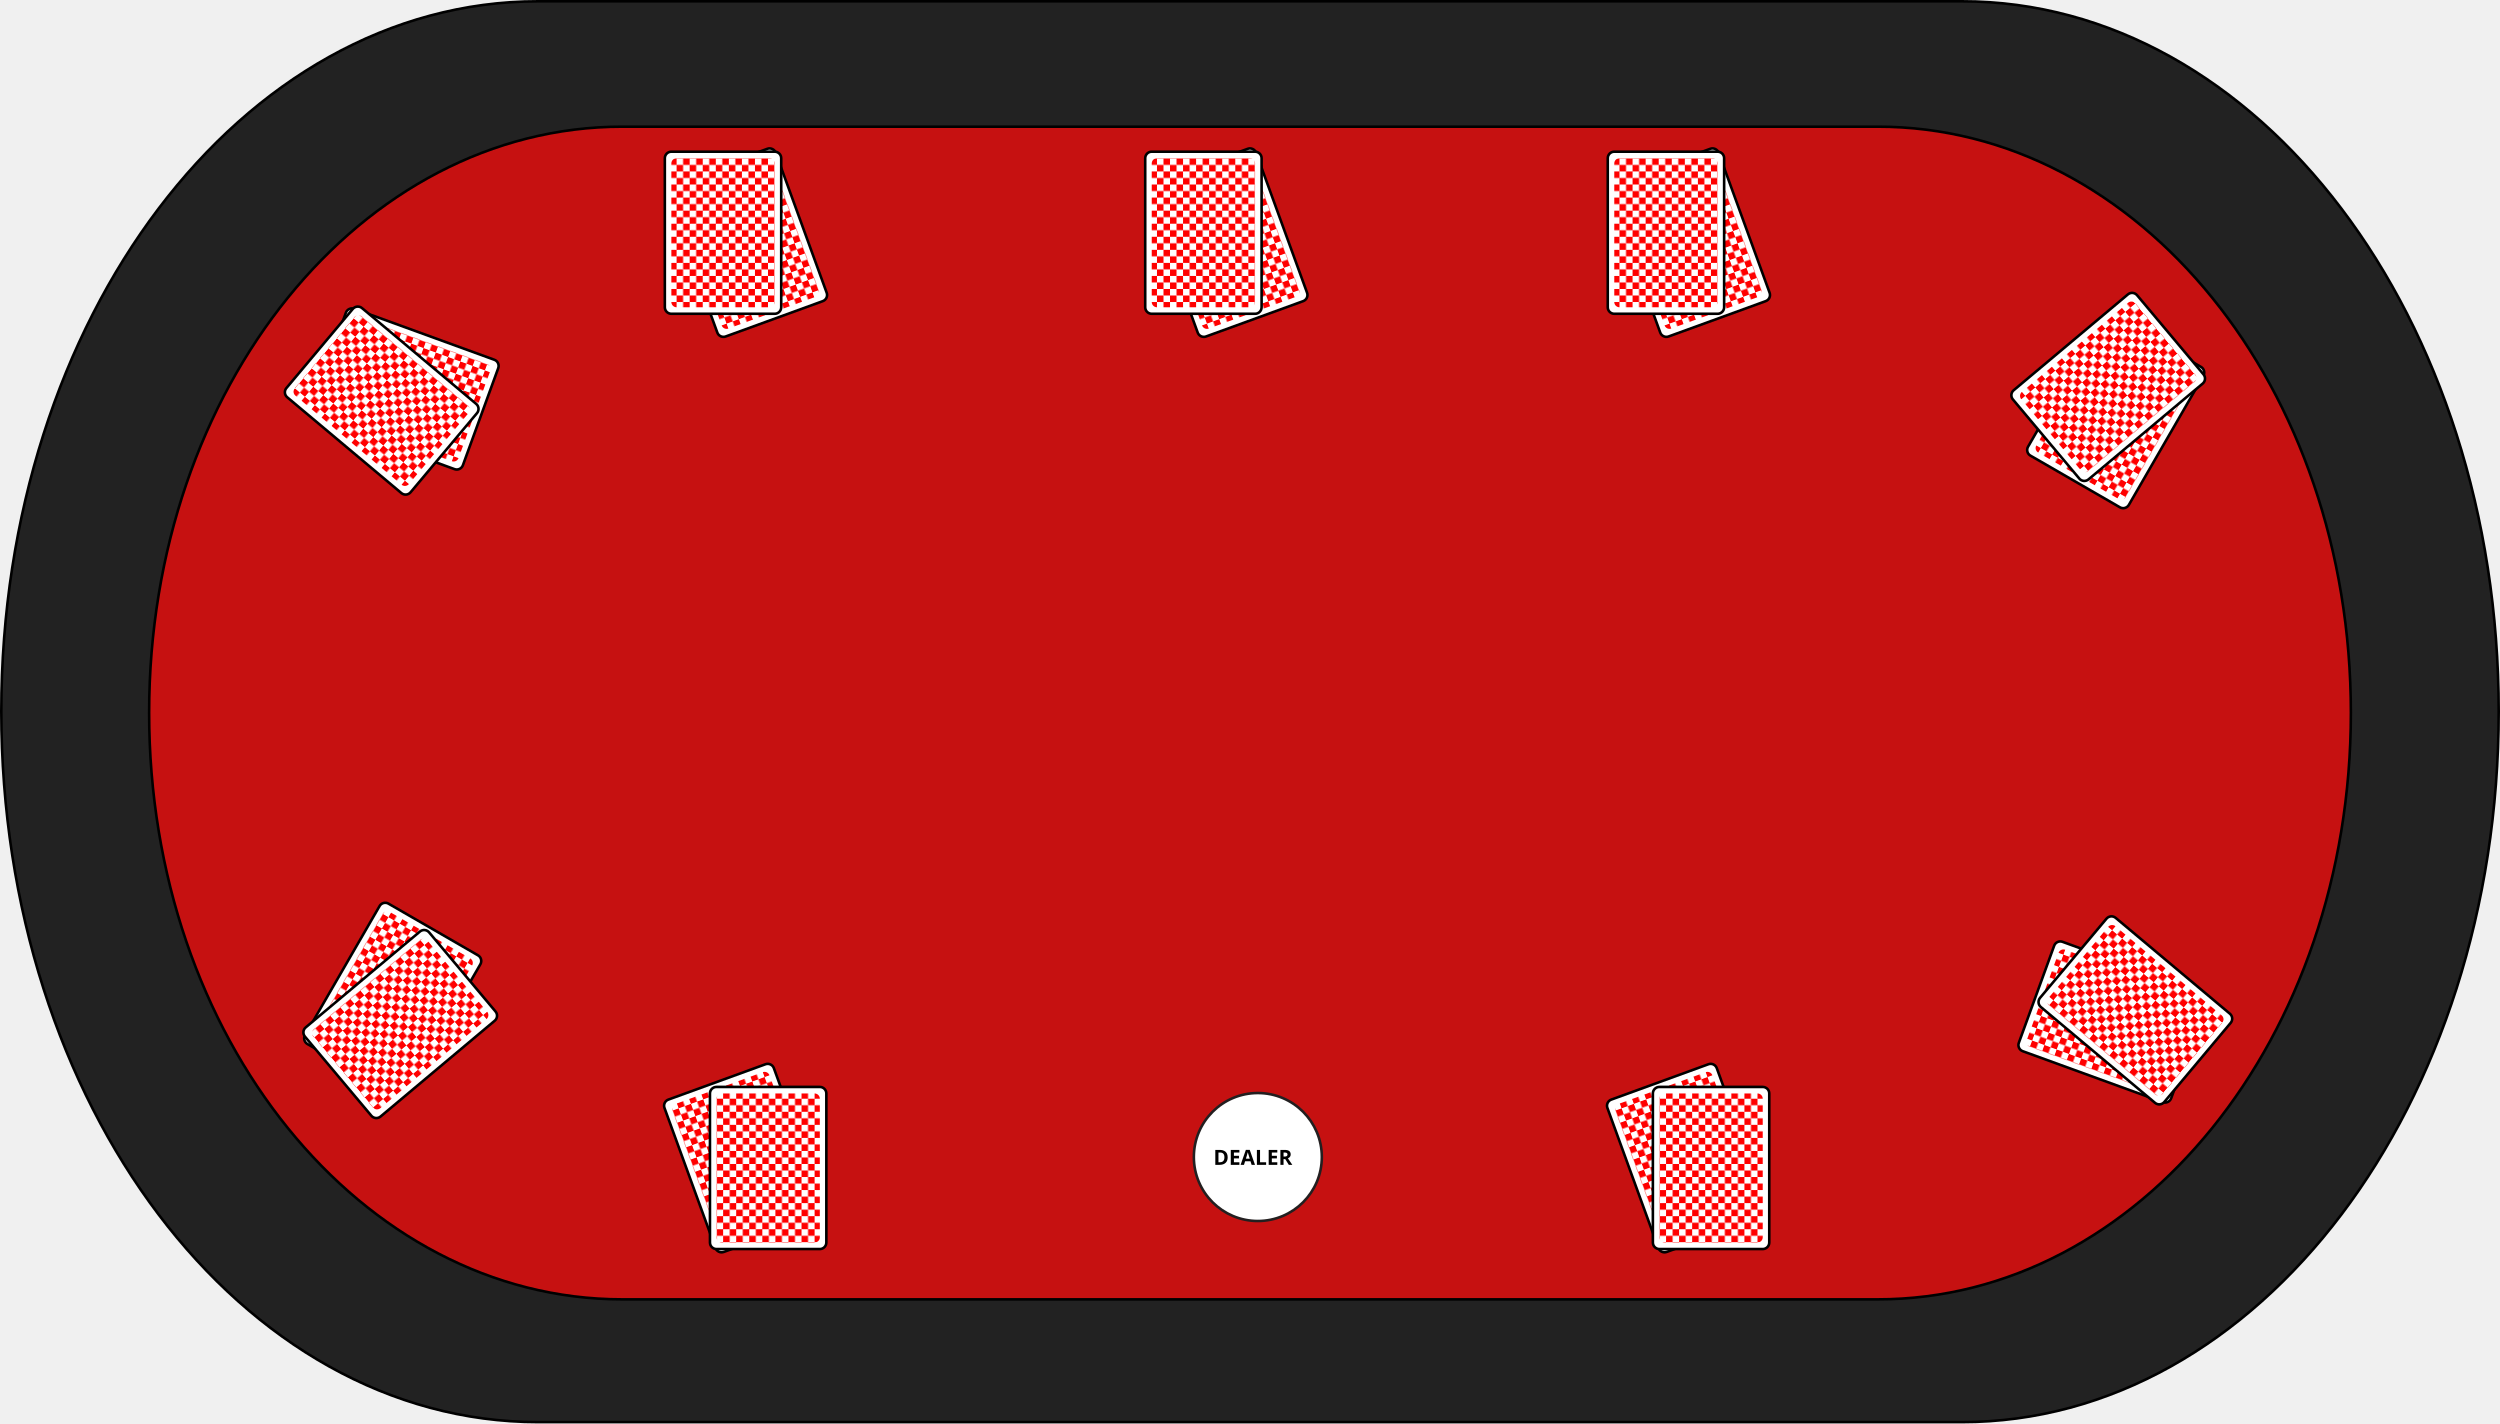
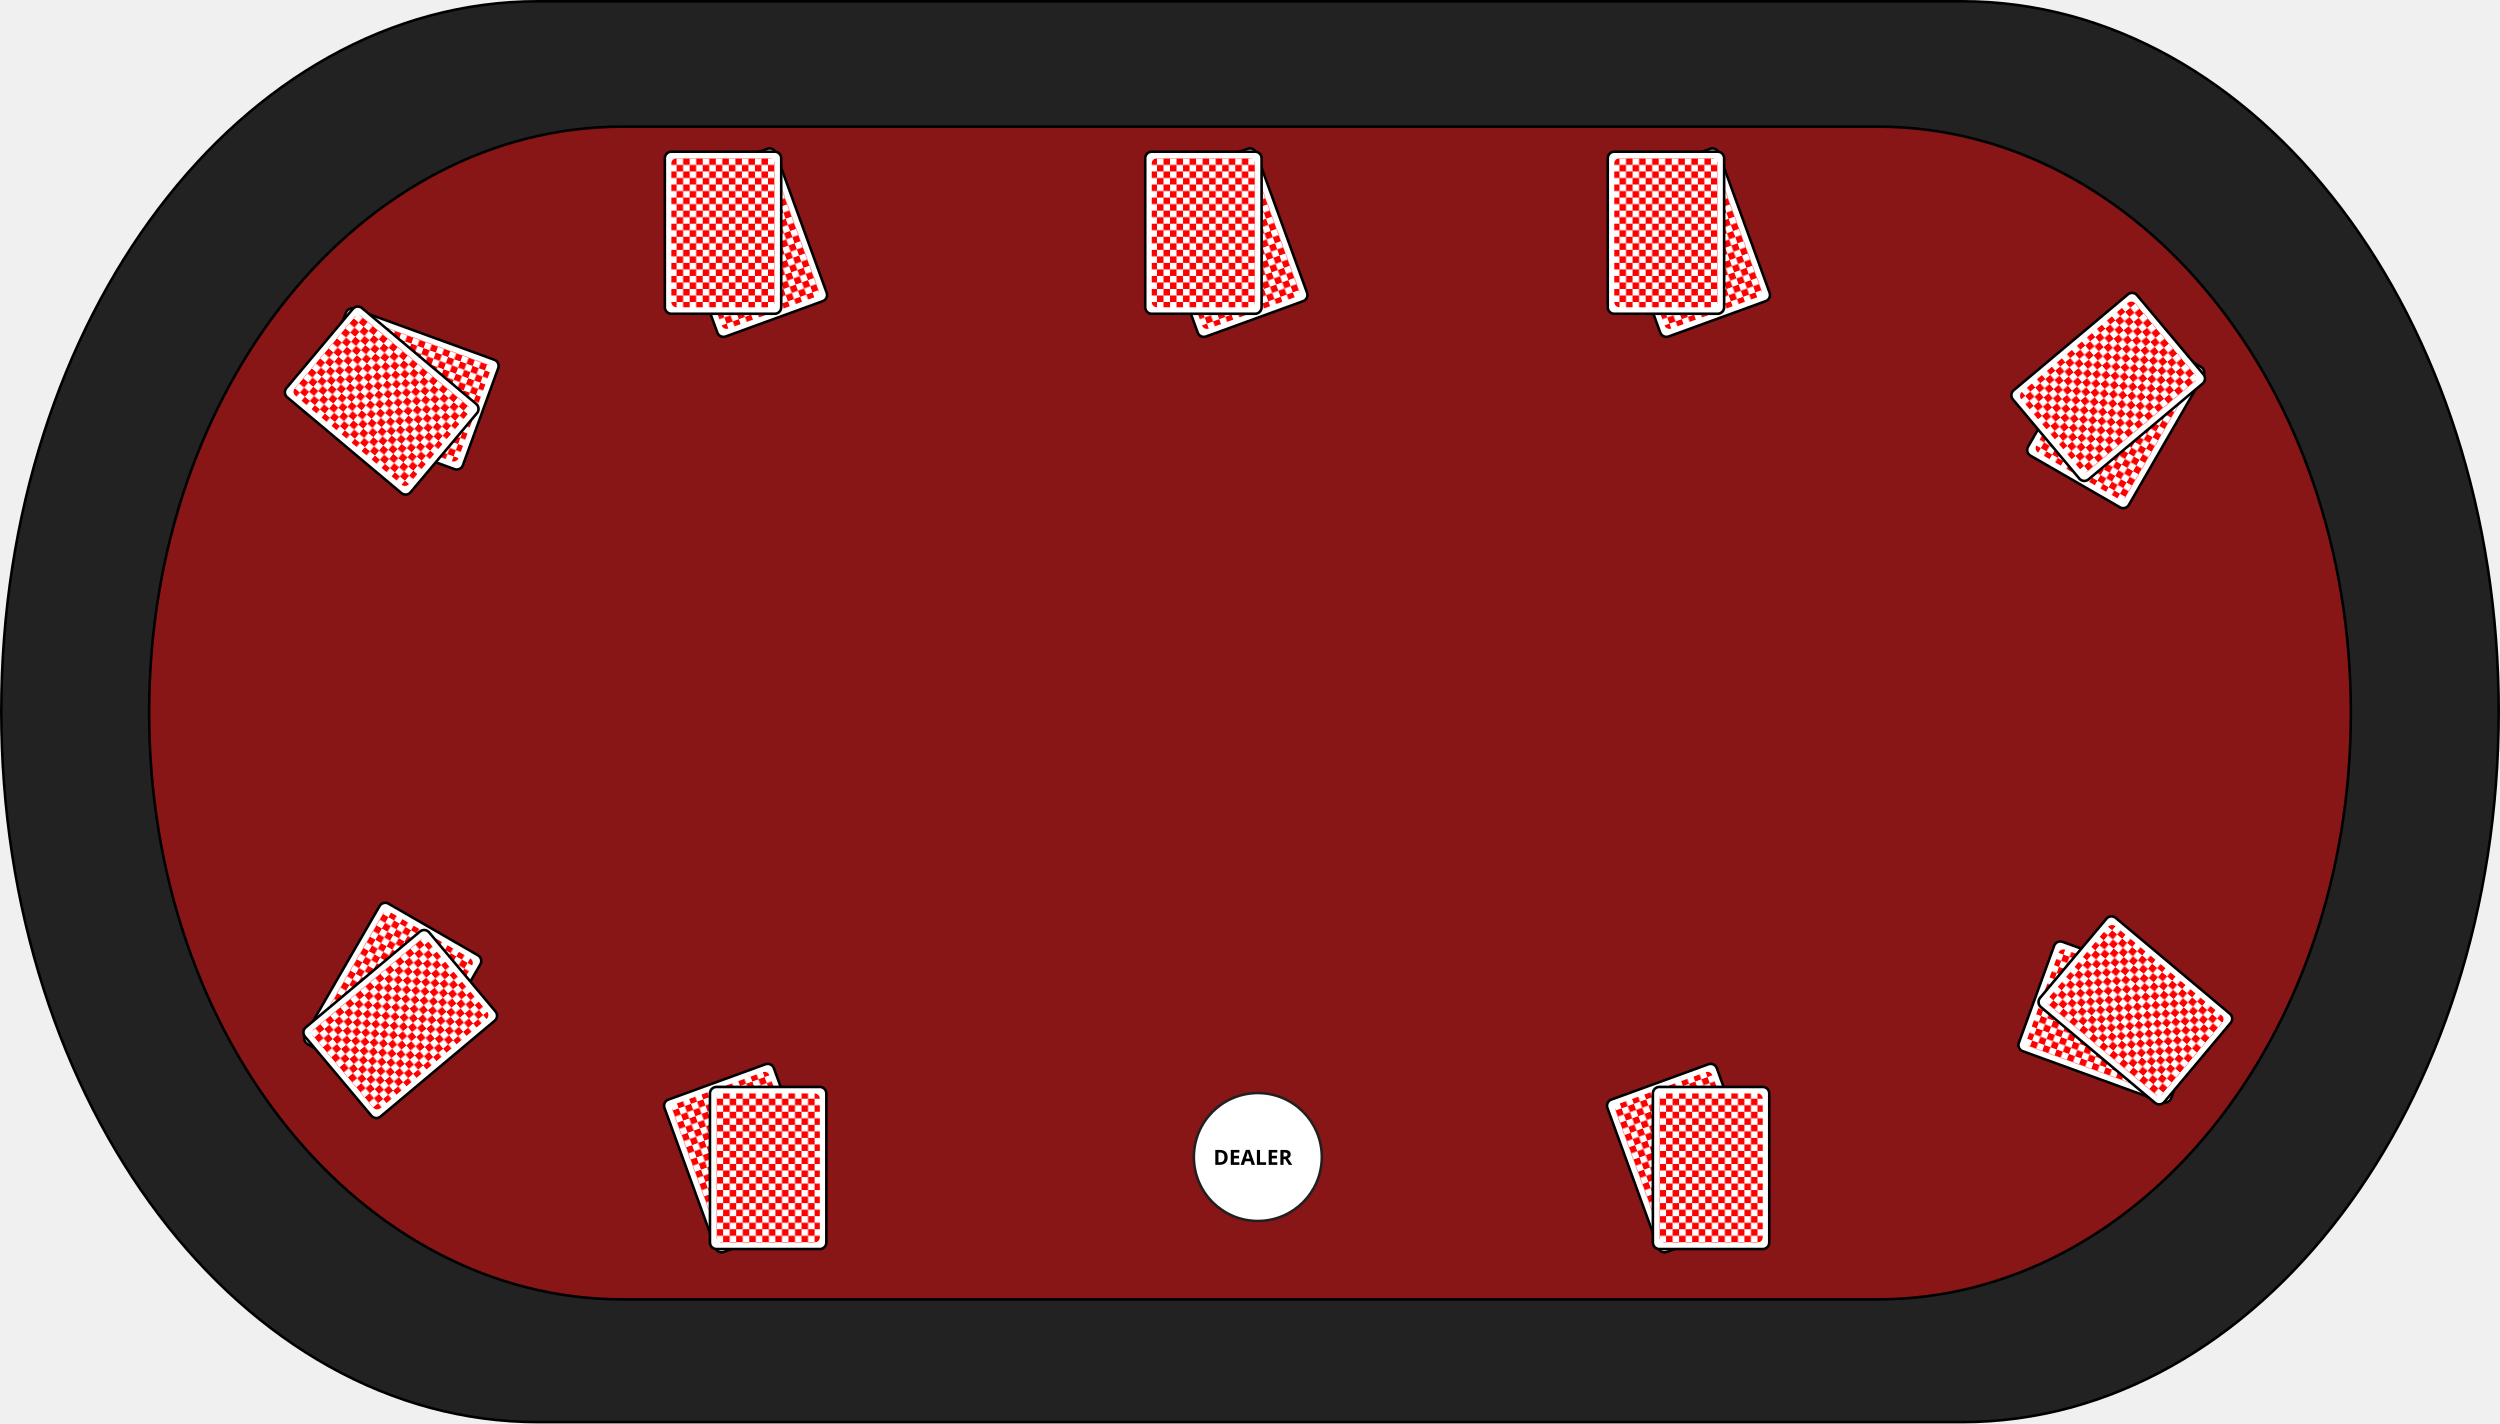
<svg xmlns="http://www.w3.org/2000/svg" xmlns:xlink="http://www.w3.org/1999/xlink" version="1.1" x="0px" y="0px" width="957.2px" height="545px" viewBox="1.4 8 957.2 545" enable-background="new 1.4 8 957.2 545" xml:space="preserve">
  <symbol id="Card" viewBox="0 0 45.56 63.07">
    <defs>
      <pattern id="square" width="5" height="5" patternUnits="userSpaceOnUse">
        <rect x="0" y="0" width="5" height="5" fill="#FFF" />
        <rect x="0" y="0" width="2.5" height="2.5" fill="#F00" />
        <rect x="2.5" y="2.5" width="2.5" height="2.5" fill="#F00" />
      </pattern>
    </defs>
    <rect x="0.5" y="0.5" rx="2.5" ry="2.5" width="44.563" height="62.071" style="fill:#FFF;stroke-width:1;stroke:#000" />
    <rect x="3" y="3" rx="2" ry="2" width="39.563" height="57.071" fill="url(#square)" />
  </symbol>
  <symbol id="Chip" viewBox="0 0 42 42">
    <circle cx="21" cy="21" r="20.5" stroke="#000" stroke-width="1" fill="#FFF" />
    <path fill="#FF0000" stroke="#231F20" stroke-miterlimit="10" d="M20.813,41.506c-3,0.004-6.767-0.883-10-2.75L31.188,3.25c-3.234-1.867-6.377-2.753-10.377-2.75L20.813,41.506L20.813,41.506z M38.851,10.915c1.503,2.597,2.618,6.302,2.618,10.035L0.532,21.057c0,3.735,0.804,6.899,2.807,10.362L38.851,10.915L38.851,10.915z M3.339,10.589c1.497-2.6,4.148-5.418,7.381-7.284l20.561,35.398c3.234-1.867,5.573-4.146,7.57-7.611L3.339,10.589L3.339,10.589z" />
    <circle cx="21" cy="21" r="15" stroke="#000" stroke-width="1" fill="#FFF" />
  </symbol>
  <g id="Table">
    <path fill="#222" stroke="#000000" stroke-miterlimit="10" d="M752.582,552.5c113.505,0,205.518-121.348,205.518-272.12C958.1,129.608,866.087,8.5,752.582,8.5H207.418C93.914,8.5,1.9,129.608,1.9,280.38c0,150.772,92.014,272.12,205.518,272.12H752.582z" />
-     <path fill="#c61111" stroke="#000000" stroke-miterlimit="10" d="M720.313,505.5C820.38,505.5,901.5,405.343,901.5,280.9c0-124.441-81.12-224.4-181.188-224.4H239.688C139.62,56.5,58.5,156.459,58.5,280.9s81.12,224.6,181.188,224.6H720.313z" />
+     <path fill="#891616" stroke="#000000" stroke-miterlimit="10" d="M720.313,505.5C820.38,505.5,901.5,405.343,901.5,280.9c0-124.441-81.12-224.4-181.188-224.4H239.688C139.62,56.5,58.5,156.459,58.5,280.9s81.12,224.6,181.188,224.6H720.313z" />
  </g>
  <g id="Cards">
    <use xlink:href="#Card" width="45.562" height="63.07" x="-22.781" y="-31.535" transform="matrix(0.9397 -0.342 -0.342 -0.9397 648.25 100.9028)" overflow="visible" />
    <use xlink:href="#Card" width="45.562" height="63.07" x="-22.781" y="-31.535" transform="matrix(1 0 0 -1 639.2549 97.1089)" overflow="visible" />
    <use xlink:href="#Card" width="45.562" height="63.07" id="XMLID_2_" x="-22.781" y="-31.535" transform="matrix(0.9397 -0.342 -0.342 -0.9397 471.1528 100.9028)" overflow="visible" />
    <use xlink:href="#Card" width="45.562" height="63.07" id="XMLID_1_" x="-22.781" y="-31.535" transform="matrix(1 0 0 -1 462.1577 97.1089)" overflow="visible" />
    <use xlink:href="#Card" width="45.562" height="63.07" x="-22.781" y="-31.535" transform="matrix(0.9397 -0.342 -0.342 -0.9397 287.2256 100.9028)" overflow="visible" />
    <use xlink:href="#Card" width="45.562" height="63.07" x="-22.781" y="-31.535" transform="matrix(1 0 0 -1 278.2305 97.1089)" overflow="visible" />
    <use xlink:href="#Card" width="45.562" height="63.07" x="-22.781" y="-31.535" transform="matrix(0.342 -0.9397 -0.9397 -0.342 156.2339 156.9268)" overflow="visible" />
    <use xlink:href="#Card" width="45.562" height="63.07" x="-22.781" y="-31.535" transform="matrix(0.6428 -0.766 -0.766 -0.6428 147.5444 161.3789)" overflow="visible" />
    <use xlink:href="#Card" width="45.562" height="63.07" x="-22.781" y="-31.535" transform="matrix(-0.342 0.9397 0.9397 0.342 810.2969 399.3008)" overflow="visible" />
    <use xlink:href="#Card" width="45.562" height="63.07" x="-22.781" y="-31.535" transform="matrix(-0.6428 0.766 0.766 0.6428 818.9863 394.8486)" overflow="visible" />
    <use xlink:href="#Card" width="45.562" height="63.07" x="-22.781" y="-31.535" transform="matrix(-0.9397 0.342 0.342 0.9397 286.5146 451.4072)" overflow="visible" />
    <use xlink:href="#Card" width="45.562" height="63.07" x="-22.781" y="-31.535" transform="matrix(-1 0 0 1 295.5098 455.2002)" overflow="visible" />
    <use xlink:href="#Card" width="45.562" height="63.07" x="-22.781" y="-31.535" transform="matrix(-0.866 -0.5 -0.5 0.866 151.7651 390.7607)" overflow="visible" />
    <use xlink:href="#Card" width="45.562" height="63.07" x="-22.781" y="-31.535" transform="matrix(-0.6428 -0.766 -0.766 0.6428 154.6411 400.0889)" overflow="visible" />
    <use xlink:href="#Card" width="45.562" height="63.07" x="-22.781" y="-31.535" transform="matrix(0.866 0.5 0.5 -0.866 811.46 165.4668)" overflow="visible" />
    <use xlink:href="#Card" width="45.562" height="63.07" x="-22.781" y="-31.535" transform="matrix(0.6428 0.766 0.766 -0.6428 808.584 156.1387)" overflow="visible" />
    <use xlink:href="#Card" width="45.562" height="63.07" x="-22.781" y="-31.535" transform="matrix(-0.9397 0.342 0.342 0.9397 647.5391 451.4072)" overflow="visible" />
    <use xlink:href="#Card" width="45.562" height="63.07" x="-22.781" y="-31.535" transform="matrix(-1 0 0 1 656.5342 455.2002)" overflow="visible" />
  </g>
  <g id="Chips">
    <circle fill="#FFFFFF" stroke="#231F20" stroke-miterlimit="10" cx="483.001" cy="450.999" r="24.5" />
  </g>
  <g id="Text">
    <text x="466.001" y="453.999" font-family="sans-serif" font-weight="bold" font-size="8">DEALER</text>
  </g>
</svg>
